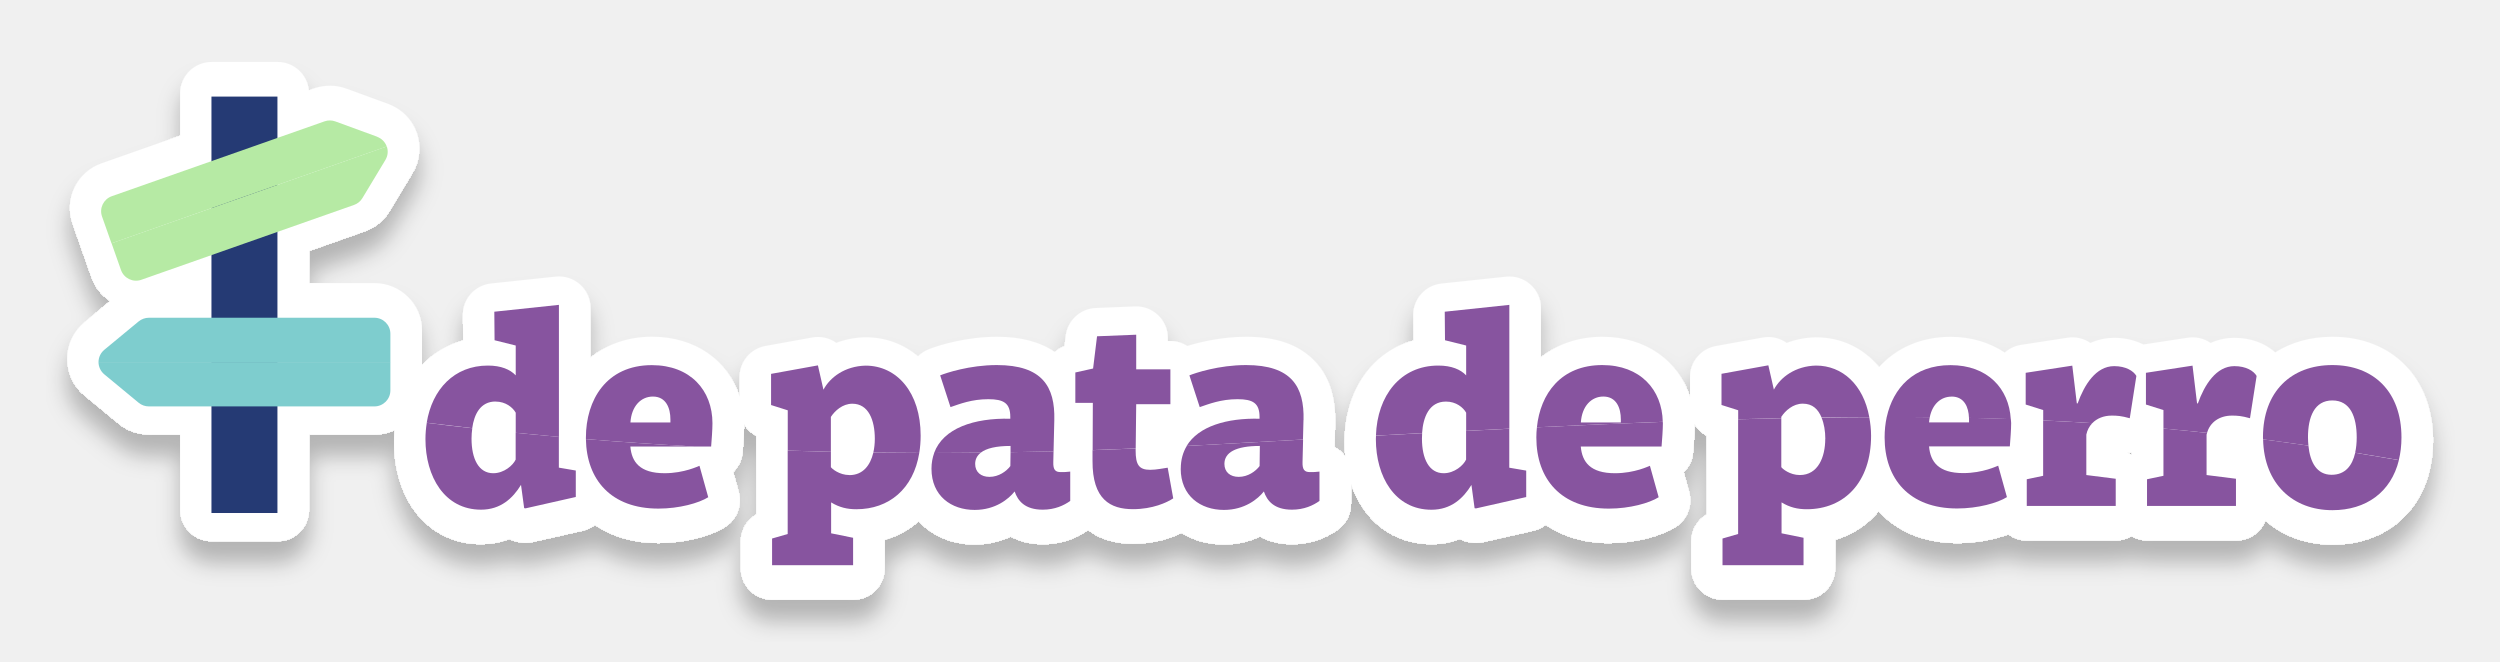
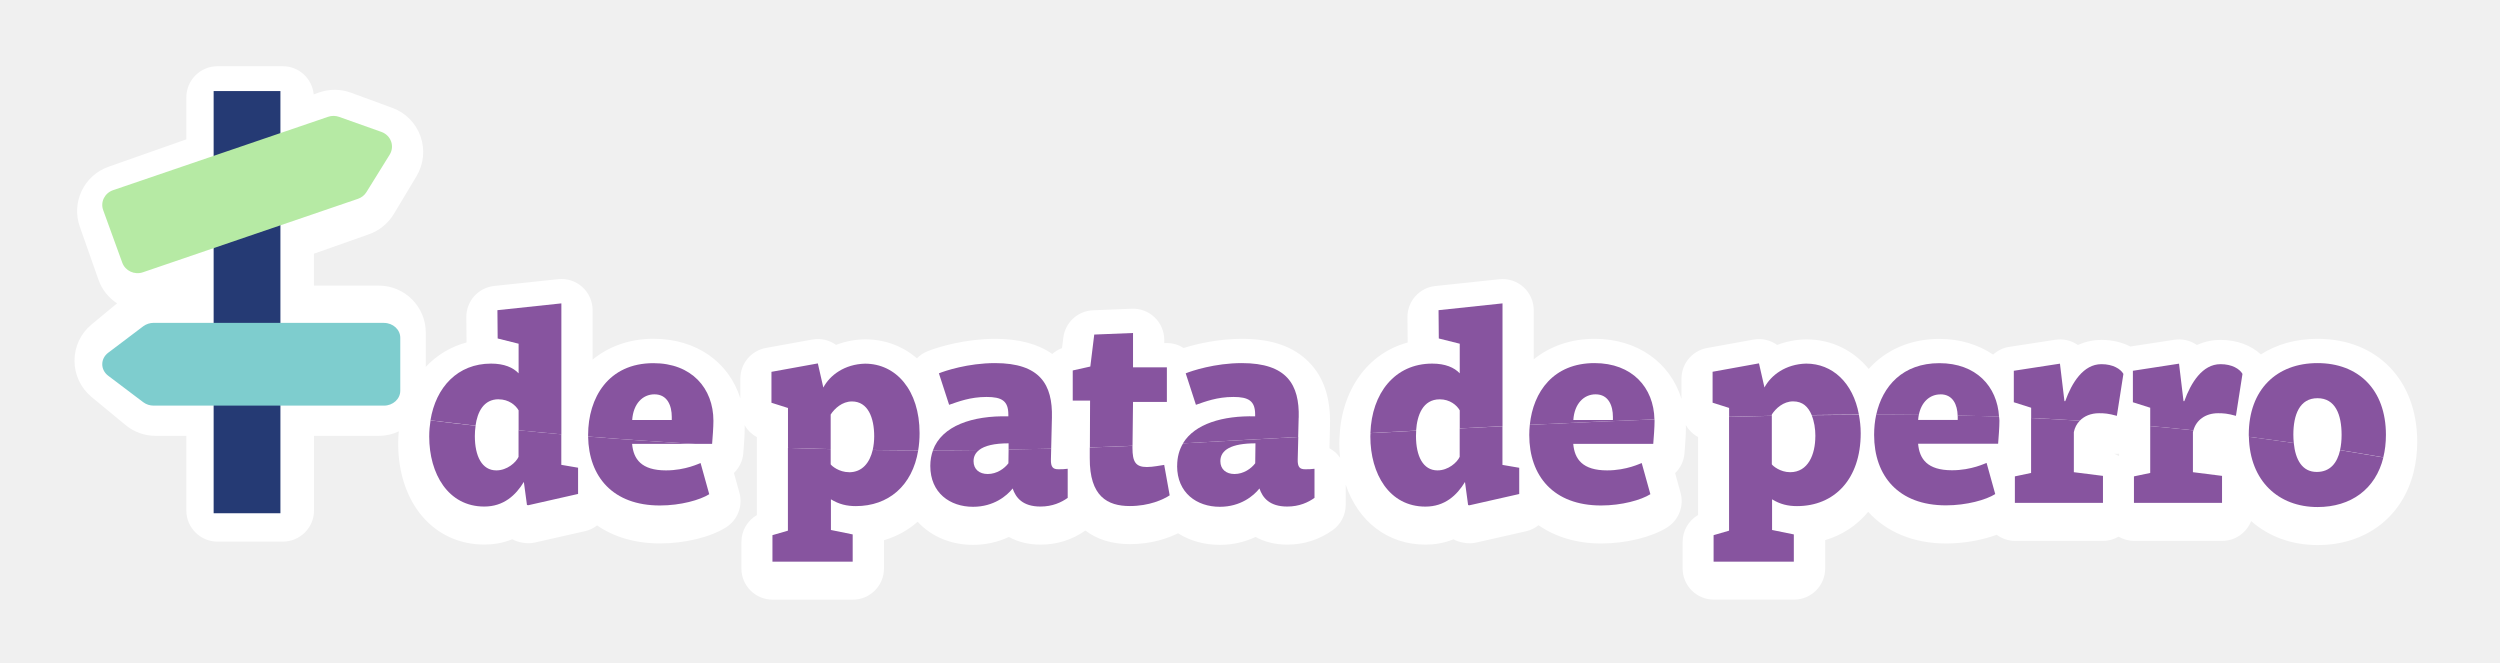
- <svg xmlns="http://www.w3.org/2000/svg" width="238" height="63" viewBox="0 0 238 63" fill="none">
-   <g filter="url(#filter0_d_313_6137)">
-     <path d="M222.046 32.063C219.942 32.063 218.102 32.595 216.598 33.558C215.633 32.667 214.261 32.164 212.714 32.164C212.103 32.164 211.306 32.266 210.449 32.655C209.82 32.218 209.04 32.033 208.279 32.152L204.048 32.799C203.245 32.392 202.298 32.164 201.273 32.164C200.662 32.164 199.865 32.266 199.008 32.655C198.378 32.218 197.599 32.033 196.838 32.152L192.403 32.834C191.804 32.924 191.276 33.193 190.857 33.576C189.436 32.619 187.674 32.069 185.696 32.069C182.91 32.069 180.542 33.116 178.894 34.952C177.42 33.157 175.322 32.117 172.889 32.117C172.865 32.117 172.841 32.117 172.811 32.117C171.858 32.14 170.941 32.326 170.096 32.649C169.461 32.194 168.646 31.985 167.818 32.135L163.359 32.942C161.933 33.199 160.896 34.438 160.896 35.886V37.824C159.811 34.336 156.665 32.063 152.548 32.063C150.246 32.063 148.244 32.775 146.692 34.031V29.317C146.692 28.467 146.332 27.659 145.697 27.091C145.068 26.523 144.229 26.253 143.378 26.343L137.229 26.995C135.694 27.157 134.538 28.455 134.55 29.999L134.574 32.416C130.756 33.439 128.161 36.963 128.011 41.665V41.737C127.999 41.857 127.999 41.976 127.999 42.096C127.999 42.569 128.029 43.029 128.077 43.478C127.933 43.275 127.771 43.083 127.573 42.922C127.412 42.784 127.232 42.664 127.052 42.563V42.222H127.058L127.106 40.361C127.166 37.734 126.513 35.76 125.092 34.312C123.612 32.799 121.502 32.063 118.637 32.063C116.432 32.063 114.358 32.523 113.034 32.942C112.566 32.643 112.021 32.469 111.427 32.469H111.17V32.164C111.17 31.351 110.84 30.573 110.247 30.005C109.659 29.442 108.874 29.137 108.047 29.173L104.319 29.323C102.851 29.382 101.646 30.495 101.467 31.949L101.341 32.954C100.987 33.08 100.676 33.277 100.406 33.517C99.015 32.547 97.205 32.063 94.91 32.063C92.081 32.063 89.474 32.822 88.383 33.265C88 33.421 87.67 33.654 87.394 33.929C86.04 32.775 84.332 32.111 82.408 32.111C82.384 32.111 82.36 32.111 82.33 32.111C81.377 32.135 80.46 32.32 79.615 32.643C78.98 32.188 78.165 31.979 77.338 32.129L72.879 32.936C71.452 33.193 70.415 34.432 70.415 35.88V37.782C69.331 34.312 66.202 32.057 62.067 32.057C59.765 32.057 57.77 32.787 56.211 34.055V29.311C56.211 28.461 55.852 27.653 55.216 27.085C54.587 26.517 53.748 26.247 52.897 26.337L46.748 26.989C45.214 27.151 44.057 28.449 44.069 29.993L44.093 32.41C42.565 32.816 41.234 33.624 40.173 34.755V31.464C40.173 28.976 38.147 26.953 35.654 26.953H29.421V23.89L34.719 22.023C35.708 21.676 36.547 20.988 37.093 20.091L39.28 16.453C39.975 15.299 40.113 13.905 39.67 12.636C39.22 11.368 38.237 10.369 36.967 9.902L32.981 8.442C31.998 8.077 30.907 8.071 29.919 8.418L29.397 8.604C29.253 7.09 27.989 5.899 26.43 5.899H20.149C18.495 5.899 17.153 7.24 17.153 8.891V12.917L9.667 15.55C8.528 15.951 7.618 16.77 7.096 17.853C6.575 18.942 6.509 20.163 6.91 21.299L7.809 23.848L8.708 26.397C9.05 27.366 9.691 28.132 10.494 28.658L8.037 30.687C6.994 31.548 6.401 32.81 6.401 34.163C6.401 35.515 7 36.777 8.037 37.639L11.309 40.337C12.118 41.007 13.143 41.372 14.192 41.372H17.153V48.534C17.153 50.185 18.495 51.525 20.149 51.525H26.43C28.085 51.525 29.427 50.185 29.427 48.534V41.372H35.66C36.349 41.372 36.997 41.217 37.578 40.941C37.542 41.324 37.518 41.707 37.518 42.096C37.518 47.81 40.928 51.806 45.807 51.806C46.598 51.806 47.533 51.687 48.492 51.298C48.75 51.435 49.031 51.537 49.325 51.597L49.451 51.621C49.864 51.705 50.29 51.699 50.697 51.603L55.486 50.52C55.917 50.424 56.307 50.227 56.643 49.969C58.255 51.082 60.305 51.699 62.696 51.699C65.087 51.699 67.539 51.094 69.031 50.161C70.152 49.455 70.679 48.103 70.325 46.828L69.798 44.938C70.296 44.453 70.637 43.801 70.697 43.059C70.727 42.688 70.835 41.42 70.835 40.588C70.835 40.511 70.829 40.433 70.823 40.355C71.099 40.828 71.506 41.228 72.004 41.492V48.976C71.099 49.503 70.517 50.478 70.517 51.561V54.104C70.517 55.755 71.86 57.095 73.514 57.095H81.227C82.881 57.095 84.224 55.755 84.224 54.104V51.489C84.224 51.453 84.224 51.423 84.224 51.387C85.447 51.035 86.537 50.43 87.46 49.617C88.731 50.999 90.601 51.836 92.8 51.836C94.005 51.836 95.18 51.567 96.234 51.076C97.097 51.555 98.128 51.812 99.279 51.812C100.855 51.812 102.306 51.358 103.588 50.46C104.715 51.322 106.153 51.764 107.873 51.764C109.947 51.764 111.511 51.208 112.494 50.723C113.615 51.435 114.994 51.836 116.522 51.836C117.726 51.836 118.901 51.567 119.95 51.076C120.813 51.555 121.844 51.812 122.995 51.812C124.589 51.812 126.051 51.346 127.352 50.43C128.143 49.868 128.616 48.958 128.616 47.989V46.063C129.809 49.581 132.638 51.812 136.288 51.812C137.079 51.812 138.014 51.693 138.973 51.304C139.23 51.441 139.512 51.543 139.812 51.603L139.938 51.627C140.351 51.711 140.777 51.705 141.184 51.609L145.973 50.526C146.416 50.424 146.812 50.221 147.154 49.952C148.766 51.07 150.815 51.705 153.177 51.705C155.538 51.705 158.019 51.1 159.512 50.167C160.633 49.461 161.16 48.109 160.806 46.834L160.285 44.95C160.788 44.465 161.118 43.807 161.184 43.059C161.214 42.688 161.322 41.42 161.322 40.588C161.322 40.505 161.316 40.421 161.31 40.337C161.585 40.816 161.993 41.222 162.49 41.486V48.97C161.585 49.497 161.004 50.472 161.004 51.555V54.098C161.004 55.749 162.347 57.089 164.001 57.089H171.714C173.368 57.089 174.711 55.749 174.711 54.098V51.483C174.711 51.447 174.711 51.417 174.711 51.382C176.365 50.897 177.773 49.958 178.846 48.665C180.59 50.586 183.185 51.705 186.338 51.705C188.034 51.705 189.79 51.387 191.198 50.867C191.696 51.232 192.301 51.453 192.966 51.453H201.435C201.98 51.453 202.484 51.298 202.921 51.046C203.359 51.298 203.862 51.453 204.408 51.453H212.876C214.147 51.453 215.225 50.663 215.663 49.551C217.317 51.011 219.517 51.854 222.058 51.854C226.691 51.854 230.233 49.156 231.294 44.812C231.515 43.909 231.629 42.946 231.629 41.946C231.629 36.035 227.781 32.063 222.058 32.063H222.046ZM202.963 43.299C202.963 43.299 202.951 43.304 202.945 43.31C202.801 43.227 202.646 43.155 202.49 43.089C202.646 43.101 202.807 43.107 202.963 43.089V43.293V43.299Z" fill="white" />
-   </g>
-   <path d="M49.097 43.741C48.845 44.297 47.988 45.051 46.958 45.051C45.573 45.051 44.89 43.693 44.89 41.755C44.89 41.432 44.914 41.096 44.962 40.767C43.481 40.6 42.037 40.432 40.629 40.253C40.551 40.749 40.503 41.264 40.503 41.803C40.503 45.374 42.319 48.521 45.795 48.521C47.659 48.521 48.821 47.438 49.6 46.158L49.9 48.372L50.026 48.396L54.815 47.313V44.794L53.203 44.519V41.587C51.806 41.462 50.434 41.336 49.091 41.198V43.735L49.097 43.741Z" fill="#87549F" />
-   <path d="M62.684 48.419C64.674 48.419 66.537 47.892 67.424 47.336L66.591 44.344C66.49 44.368 65.153 45.05 63.265 45.05C60.898 45.05 60.143 43.968 60.011 42.532V42.508H66.112C62.528 42.31 59.082 42.071 55.779 41.802C55.84 45.673 58.177 48.419 62.678 48.419H62.684Z" fill="#87549F" />
-   <path d="M80.862 45.225C79.903 45.225 79.195 44.62 79.1 44.471V43.011C77.709 42.981 76.343 42.939 74.988 42.898V50.837L73.502 51.267V53.81H81.215V51.196L79.123 50.771V47.827C79.903 48.306 80.658 48.48 81.521 48.48C84.631 48.48 86.957 46.541 87.514 43.125C86.046 43.125 84.577 43.113 83.139 43.095C82.857 44.291 82.156 45.231 80.862 45.231V45.225Z" fill="#87549F" />
-   <path d="M96.186 44.369C95.809 44.871 95.078 45.398 94.197 45.398C93.388 45.398 92.836 44.943 92.836 44.166C92.836 43.729 93.016 43.37 93.376 43.094C91.883 43.112 90.397 43.124 88.934 43.124C88.773 43.573 88.677 44.07 88.677 44.62C88.677 47.211 90.565 48.545 92.788 48.545C94.778 48.545 96.043 47.486 96.594 46.786C96.894 47.666 97.553 48.521 99.267 48.521C100.424 48.521 101.281 48.12 101.886 47.689V44.895C101.556 44.943 101.305 44.943 100.981 44.943C100.478 44.943 100.25 44.74 100.274 43.986L100.298 42.963C98.919 42.999 97.559 43.023 96.204 43.047L96.186 44.363V44.369Z" fill="#87549F" />
-   <path d="M104.008 43.866C103.984 47.563 105.722 48.473 107.861 48.473C109.725 48.473 111.086 47.845 111.691 47.444L111.164 44.524C110.786 44.572 110.103 44.727 109.497 44.727C108.413 44.727 108.113 44.225 108.113 42.891V42.693C106.735 42.753 105.368 42.807 104.008 42.855V43.872V43.866Z" fill="#87549F" />
-   <path d="M112.404 44.62C112.404 47.21 114.292 48.545 116.516 48.545C118.505 48.545 119.77 47.486 120.321 46.786C120.621 47.665 121.28 48.521 122.994 48.521C124.151 48.521 125.008 48.12 125.614 47.689V44.895C125.284 44.943 125.032 44.943 124.709 44.943C124.205 44.943 123.977 44.739 124.001 43.986L124.055 41.844C120.495 42.041 116.815 42.245 112.98 42.454C112.614 43.058 112.41 43.776 112.41 44.62H112.404ZM119.938 42.454L119.914 44.368C119.536 44.871 118.805 45.398 117.924 45.398C117.115 45.398 116.564 44.943 116.564 44.165C116.564 43.082 117.624 42.454 119.944 42.454H119.938Z" fill="#87549F" />
-   <path d="M139.578 43.741C139.326 44.297 138.469 45.051 137.438 45.051C136.054 45.051 135.37 43.693 135.37 41.755C135.37 41.587 135.376 41.414 135.388 41.24C133.944 41.318 132.482 41.396 130.995 41.474C130.995 41.587 130.983 41.695 130.983 41.809C130.983 45.38 132.799 48.527 136.275 48.527C138.139 48.527 139.302 47.444 140.081 46.164L140.381 48.378L140.507 48.402L145.295 47.319V44.8L143.683 44.525V40.815C142.335 40.881 140.962 40.953 139.572 41.025V43.747L139.578 43.741Z" fill="#87549F" />
-   <path d="M146.26 41.653C146.26 45.602 148.604 48.42 153.165 48.42C155.155 48.42 157.018 47.893 157.905 47.337L157.072 44.345C156.971 44.369 155.634 45.051 153.746 45.051C151.379 45.051 150.624 43.968 150.492 42.532V42.508H158.181C158.229 41.928 158.307 40.899 158.307 40.295C158.307 40.247 158.295 40.205 158.295 40.157C154.477 40.301 150.492 40.48 146.314 40.678C146.278 41.001 146.26 41.324 146.26 41.653Z" fill="#87549F" />
-   <path d="M173.764 41.778C173.764 43.513 173.081 45.224 171.342 45.224C170.384 45.224 169.676 44.62 169.58 44.47V39.816C168.232 39.846 166.859 39.881 165.469 39.917V50.836L163.983 51.267V53.81H171.696V51.195L169.604 50.77V47.827C170.384 48.305 171.139 48.479 172.002 48.479C175.58 48.479 178.127 45.912 178.127 41.485C178.127 40.851 178.055 40.27 177.953 39.714C176.461 39.72 174.944 39.732 173.41 39.756C173.65 40.33 173.77 41.036 173.77 41.79L173.764 41.778Z" fill="#87549F" />
-   <path d="M187.452 39.912V40.211H183.647C183.659 40.037 183.683 39.876 183.712 39.714C182.364 39.696 180.998 39.69 179.619 39.69C179.481 40.319 179.415 40.977 179.415 41.641C179.415 45.59 181.759 48.407 186.32 48.407C188.309 48.407 190.173 47.881 191.06 47.325L190.227 44.333C190.125 44.357 188.789 45.039 186.901 45.039C184.534 45.039 183.778 43.956 183.647 42.52V42.496H191.336C191.384 41.916 191.462 40.887 191.462 40.283C191.462 40.145 191.438 40.02 191.426 39.888C190.107 39.84 188.783 39.804 187.446 39.774C187.446 39.816 187.452 39.864 187.452 39.906V39.912Z" fill="#87549F" />
-   <path d="M194.512 45.296L192.948 45.625V48.168H201.417V45.578L198.618 45.224V41.377C198.702 40.953 198.9 40.582 199.187 40.283C197.635 40.187 196.077 40.097 194.507 40.025V45.302L194.512 45.296Z" fill="#87549F" />
-   <path d="M205.96 45.296L204.396 45.625V48.168H212.864V45.577L210.065 45.224V41.377C210.077 41.317 210.095 41.27 210.113 41.21C208.723 41.06 207.338 40.922 205.96 40.797V45.296Z" fill="#87549F" />
-   <path d="M221.968 45.2C220.559 45.2 219.918 44.01 219.762 42.424C218.312 42.215 216.873 42.017 215.447 41.832C215.537 46.08 218.3 48.569 222.046 48.569C225.258 48.569 227.631 46.846 228.375 43.806C226.972 43.561 225.588 43.328 224.215 43.106C223.94 44.333 223.262 45.2 221.968 45.2Z" fill="#87549F" />
-   <path d="M26.412 9.195H20.131V48.838H26.412V9.195Z" fill="#253A74" />
-   <path d="M35.912 13.018L31.926 11.559C31.596 11.439 31.231 11.433 30.895 11.553L10.644 18.678C9.853 18.959 9.433 19.827 9.715 20.617L10.614 23.166L36.817 13.946C36.673 13.539 36.355 13.192 35.906 13.024L35.912 13.018Z" fill="#B6EAA4" />
-   <path d="M13.455 26.635L33.706 19.509C34.042 19.39 34.324 19.163 34.503 18.857L36.691 15.226C36.937 14.819 36.967 14.346 36.823 13.94L10.62 23.159L11.519 25.708C11.801 26.498 12.67 26.916 13.461 26.635H13.455Z" fill="#B6EAA4" />
-   <path d="M9.931 35.639L13.203 38.344C13.479 38.571 13.82 38.691 14.174 38.691H35.642C36.481 38.691 37.164 38.009 37.164 37.171V34.467H9.379C9.379 34.898 9.565 35.334 9.931 35.639Z" fill="#7ECDCE" />
-   <path d="M35.642 30.249H14.174C13.82 30.249 13.479 30.375 13.203 30.596L9.931 33.3C9.565 33.605 9.379 34.036 9.379 34.473H37.164V31.769C37.164 30.931 36.481 30.249 35.642 30.249Z" fill="#7ECDCE" />
-   <path d="M47.179 38.23C48.138 38.23 48.815 38.787 49.097 39.289V41.204C50.44 41.335 51.812 41.467 53.209 41.593V29.023L47.059 29.675L47.083 32.391L49.097 32.893V35.735C48.57 35.179 47.713 34.802 46.448 34.802C43.242 34.802 41.138 37.063 40.623 40.246C42.031 40.42 43.475 40.593 44.956 40.761C45.136 39.451 45.729 38.224 47.179 38.224V38.23Z" fill="#87549F" />
-   <path d="M66.112 42.509H67.7C67.748 41.928 67.826 40.899 67.826 40.295C67.826 37.172 65.734 34.761 62.054 34.761C57.721 34.761 55.779 38.081 55.779 41.653C55.779 41.707 55.779 41.755 55.779 41.803C59.082 42.072 62.522 42.311 66.112 42.509ZM62.156 37.752C63.415 37.752 63.823 38.859 63.823 39.918V40.217H60.017C60.119 38.656 61.024 37.752 62.156 37.752Z" fill="#87549F" />
-   <path d="M79.099 43.011V39.69C79.477 39.11 80.208 38.434 81.143 38.434C82.683 38.434 83.283 39.995 83.283 41.778C83.283 42.227 83.235 42.67 83.139 43.089C84.577 43.106 86.04 43.112 87.514 43.118C87.598 42.604 87.646 42.059 87.646 41.479C87.646 37.351 85.38 34.808 82.402 34.808C80.436 34.856 79.022 35.915 78.392 37.1L77.865 34.784L73.406 35.592V38.559L74.994 39.062V42.897C76.349 42.939 77.715 42.981 79.105 43.011H79.099Z" fill="#87549F" />
-   <path d="M96.204 43.052C97.559 43.028 98.913 43.004 100.298 42.968L100.37 39.989C100.448 36.818 99.237 34.754 94.898 34.754C92.303 34.754 90.061 35.508 89.504 35.735L90.487 38.757C91.368 38.457 92.501 38.003 94.089 38.003C95.551 38.003 96.18 38.38 96.18 39.69V39.863C92.728 39.779 89.785 40.767 88.928 43.124C90.385 43.124 91.877 43.106 93.37 43.094C93.897 42.681 94.826 42.454 96.204 42.454V43.052Z" fill="#87549F" />
-   <path d="M104.014 42.849C105.374 42.801 106.735 42.753 108.119 42.687L108.167 38.481H111.421V35.161H108.167V31.864L104.439 32.014L104.062 35.083L102.372 35.46V38.356H104.038L104.02 42.849H104.014Z" fill="#87549F" />
-   <path d="M124.097 39.989C124.175 36.818 122.964 34.754 118.625 34.754C116.03 34.754 113.789 35.508 113.231 35.735L114.214 38.757C115.095 38.457 116.228 38.003 117.816 38.003C119.278 38.003 119.908 38.38 119.908 39.69V39.863C116.803 39.785 114.1 40.575 112.968 42.454C116.803 42.245 120.489 42.041 124.043 41.844L124.091 39.989H124.097Z" fill="#87549F" />
-   <path d="M137.66 38.23C138.619 38.23 139.296 38.787 139.578 39.289V41.018C140.968 40.946 142.341 40.875 143.689 40.809V29.023L137.54 29.675L137.564 32.391L139.578 32.893V35.735C139.05 35.179 138.193 34.802 136.929 34.802C133.327 34.802 131.115 37.656 130.99 41.467C132.482 41.389 133.938 41.311 135.383 41.234C135.478 39.756 136.03 38.23 137.654 38.23H137.66Z" fill="#87549F" />
-   <path d="M152.535 34.754C148.598 34.754 146.638 37.494 146.314 40.677C150.492 40.474 154.477 40.3 158.295 40.157C158.235 37.105 156.161 34.754 152.535 34.754ZM154.304 40.216H150.498C150.6 38.655 151.505 37.751 152.637 37.751C153.896 37.751 154.304 38.858 154.304 39.917V40.216Z" fill="#87549F" />
-   <path d="M169.58 39.81V39.684C169.958 39.104 170.689 38.428 171.624 38.428C172.559 38.428 173.08 38.954 173.41 39.738C174.95 39.714 176.461 39.702 177.953 39.696C177.396 36.633 175.4 34.802 172.883 34.802C170.917 34.85 169.502 35.909 168.873 37.094L168.346 34.778L163.887 35.586V38.553L165.475 39.056V39.912C166.865 39.87 168.232 39.84 169.586 39.81H169.58Z" fill="#87549F" />
-   <path d="M185.792 37.752C187.003 37.752 187.416 38.769 187.446 39.786C188.783 39.816 190.107 39.852 191.426 39.9C191.252 36.974 189.208 34.761 185.69 34.761C182.172 34.761 180.224 36.956 179.619 39.703C180.998 39.703 182.364 39.709 183.713 39.727C183.958 38.476 184.779 37.758 185.786 37.758L185.792 37.752Z" fill="#87549F" />
-   <path d="M194.513 40.026C196.083 40.097 197.635 40.181 199.187 40.283C199.619 39.84 200.254 39.565 201.039 39.565C201.543 39.565 201.944 39.589 202.753 39.816L203.383 35.79C203.107 35.311 202.376 34.856 201.267 34.856C199.529 34.856 198.42 36.645 197.791 38.404H197.713L197.281 34.809L192.846 35.491V38.512L194.513 39.038V40.026Z" fill="#87549F" />
-   <path d="M205.96 40.797C207.344 40.923 208.728 41.061 210.113 41.21C210.377 40.241 211.246 39.565 212.486 39.565C212.99 39.565 213.391 39.589 214.2 39.816L214.83 35.79C214.554 35.311 213.823 34.856 212.714 34.856C210.976 34.856 209.867 36.645 209.238 38.404H209.16L208.728 34.809L204.293 35.491V38.512L205.96 39.038V40.803V40.797Z" fill="#87549F" />
-   <path d="M219.762 42.424C219.738 42.167 219.72 41.898 219.72 41.622C219.72 39.708 220.326 38.122 222.04 38.122C223.754 38.122 224.359 39.684 224.359 41.646C224.359 42.167 224.311 42.651 224.209 43.1C225.582 43.321 226.966 43.555 228.369 43.8C228.53 43.142 228.62 42.424 228.62 41.646C228.62 37.267 225.947 34.754 222.04 34.754C218.132 34.754 215.435 37.273 215.435 41.622C215.435 41.694 215.441 41.76 215.441 41.832C216.867 42.017 218.306 42.209 219.756 42.424H219.762Z" fill="#87549F" />
-   <defs>
-     <filter id="filter0_d_313_6137" x="4.401" y="5.899" width="229.228" height="55.195" filterUnits="userSpaceOnUse" color-interpolation-filters="sRGB">
-       <feFlood flood-opacity="0" result="BackgroundImageFix" />
-       <feColorMatrix in="SourceAlpha" type="matrix" values="0 0 0 0 0 0 0 0 0 0 0 0 0 0 0 0 0 0 127 0" result="hardAlpha" />
-       <feOffset dy="2" />
-       <feGaussianBlur stdDeviation="1" />
-       <feComposite in2="hardAlpha" operator="out" />
-       <feColorMatrix type="matrix" values="0 0 0 0 0 0 0 0 0 0 0 0 0 0 0 0 0 0 0.25 0" />
-       <feBlend mode="normal" in2="BackgroundImageFix" result="effect1_dropShadow_313_6137" />
-       <feBlend mode="normal" in="SourceGraphic" in2="effect1_dropShadow_313_6137" result="shape" />
-     </filter>
-   </defs>
+ <svg xmlns="http://www.w3.org/2000/svg" width="302" height="80" viewBox="0 0 302 80" fill="none">
+   <path d="M279.959 40.931C277.315 40.931 275.003 41.602 273.113 42.814C271.901 41.692 270.176 41.059 268.233 41.059C267.465 41.059 266.464 41.187 265.387 41.677C264.596 41.127 263.617 40.894 262.661 41.044L257.344 41.858C256.335 41.346 255.145 41.059 253.857 41.059C253.089 41.059 252.088 41.187 251.011 41.677C250.22 41.127 249.241 40.894 248.285 41.044L242.712 41.903C241.959 42.016 241.296 42.355 240.769 42.837C238.985 41.632 236.771 40.939 234.285 40.939C230.784 40.939 227.809 42.257 225.738 44.569C223.886 42.309 221.25 40.999 218.193 40.999C218.162 40.999 218.132 40.999 218.095 40.999C216.897 41.029 215.745 41.263 214.683 41.669C213.885 41.097 212.861 40.833 211.822 41.022L206.219 42.038C204.427 42.362 203.124 43.921 203.124 45.743V48.183C201.761 43.793 197.807 40.931 192.634 40.931C189.742 40.931 187.227 41.828 185.276 43.409V37.475C185.276 36.405 184.824 35.389 184.026 34.673C183.236 33.958 182.181 33.619 181.112 33.732L173.385 34.553C171.458 34.756 170.004 36.39 170.019 38.333L170.049 41.376C165.252 42.663 161.992 47.099 161.803 53.018V53.108C161.788 53.259 161.788 53.41 161.788 53.56C161.788 54.155 161.826 54.735 161.886 55.3C161.706 55.044 161.502 54.803 161.254 54.599C161.05 54.426 160.824 54.276 160.599 54.148V53.718H160.606L160.666 51.376C160.742 48.07 159.921 45.585 158.136 43.763C156.276 41.858 153.625 40.931 150.026 40.931C147.254 40.931 144.649 41.511 142.984 42.038C142.397 41.662 141.712 41.443 140.966 41.443H140.642V41.059C140.642 40.035 140.228 39.056 139.483 38.341C138.745 37.633 137.758 37.249 136.719 37.294L132.035 37.482C130.19 37.558 128.676 38.958 128.45 40.788L128.292 42.053C127.848 42.212 127.456 42.46 127.117 42.761C125.37 41.541 123.096 40.931 120.212 40.931C116.657 40.931 113.382 41.888 112.011 42.445C111.529 42.641 111.115 42.934 110.769 43.281C109.067 41.828 106.92 40.992 104.503 40.992C104.473 40.992 104.443 40.992 104.405 40.992C103.208 41.022 102.056 41.255 100.994 41.662C100.196 41.09 99.171 40.826 98.132 41.014L92.529 42.031C90.737 42.355 89.434 43.913 89.434 45.736V48.131C88.071 43.763 84.14 40.924 78.944 40.924C76.052 40.924 73.545 41.843 71.587 43.439V37.467C71.587 36.398 71.135 35.381 70.337 34.666C69.546 33.95 68.492 33.612 67.422 33.724L59.696 34.545C57.768 34.749 56.315 36.383 56.33 38.326L56.36 41.368C54.44 41.88 52.768 42.897 51.435 44.32V40.178C51.435 37.045 48.89 34.5 45.757 34.5H37.925V30.645L44.582 28.295C45.825 27.858 46.879 26.992 47.564 25.863L50.313 21.284C51.186 19.831 51.36 18.076 50.802 16.48C50.238 14.883 49.003 13.625 47.406 13.038L42.398 11.2C41.163 10.741 39.793 10.734 38.55 11.17L37.895 11.404C37.714 9.499 36.125 8 34.167 8H26.275C24.197 8 22.51 9.687 22.51 11.765V16.833L13.104 20.147C11.673 20.651 10.529 21.683 9.874 23.046C9.218 24.417 9.136 25.953 9.64 27.384L10.77 30.592L11.899 33.8C12.329 35.02 13.134 35.984 14.143 36.646L11.056 39.199C9.746 40.284 9 41.873 9 43.575C9 45.276 9.753 46.865 11.056 47.95L15.168 51.346C16.184 52.19 17.472 52.649 18.79 52.649H22.51V61.663C22.51 63.742 24.197 65.428 26.275 65.428H34.167C36.246 65.428 37.933 63.742 37.933 61.663V52.649H45.764C46.63 52.649 47.444 52.453 48.174 52.107C48.129 52.589 48.099 53.071 48.099 53.56C48.099 60.752 52.384 65.782 58.514 65.782C59.508 65.782 60.682 65.632 61.887 65.142C62.211 65.315 62.565 65.443 62.934 65.519L63.092 65.549C63.612 65.654 64.147 65.647 64.659 65.526L70.676 64.163C71.218 64.043 71.707 63.794 72.129 63.47C74.155 64.871 76.73 65.647 79.735 65.647C82.74 65.647 85.82 64.886 87.695 63.711C89.103 62.823 89.766 61.121 89.321 59.517L88.659 57.137C89.284 56.527 89.713 55.706 89.788 54.773C89.826 54.306 89.962 52.709 89.962 51.662C89.962 51.565 89.954 51.467 89.946 51.369C90.293 51.964 90.805 52.468 91.43 52.8V62.22C90.293 62.883 89.562 64.111 89.562 65.474V68.674C89.562 70.752 91.249 72.439 93.328 72.439H103.02C105.098 72.439 106.785 70.752 106.785 68.674V65.383C106.785 65.338 106.785 65.3 106.785 65.255C108.321 64.811 109.692 64.05 110.851 63.026C112.448 64.766 114.797 65.82 117.561 65.82C119.075 65.82 120.551 65.481 121.876 64.864C122.961 65.466 124.256 65.79 125.702 65.79C127.682 65.79 129.505 65.218 131.116 64.088C132.532 65.172 134.339 65.73 136.501 65.73C139.106 65.73 141.072 65.029 142.307 64.419C143.715 65.315 145.447 65.82 147.367 65.82C148.881 65.82 150.357 65.481 151.675 64.864C152.759 65.466 154.054 65.79 155.5 65.79C157.503 65.79 159.341 65.202 160.975 64.05C161.969 63.342 162.564 62.198 162.564 60.978V58.553C164.063 62.981 167.617 65.79 172.203 65.79C173.197 65.79 174.372 65.639 175.577 65.15C175.901 65.323 176.255 65.451 176.631 65.526L176.789 65.556C177.309 65.662 177.844 65.654 178.356 65.534L184.373 64.171C184.93 64.043 185.427 63.787 185.856 63.448C187.882 64.856 190.457 65.654 193.424 65.654C196.391 65.654 199.509 64.894 201.384 63.719C202.792 62.83 203.455 61.128 203.011 59.524L202.356 57.152C202.988 56.542 203.402 55.714 203.485 54.773C203.523 54.306 203.659 52.709 203.659 51.662C203.659 51.557 203.651 51.452 203.643 51.346C203.99 51.949 204.502 52.461 205.127 52.792V62.213C203.99 62.876 203.259 64.103 203.259 65.466V68.666C203.259 70.745 204.946 72.432 207.025 72.432H216.717C218.795 72.432 220.482 70.745 220.482 68.666V65.376C220.482 65.331 220.482 65.293 220.482 65.248C222.56 64.638 224.33 63.455 225.678 61.829C227.869 64.246 231.13 65.654 235.091 65.654C237.222 65.654 239.429 65.255 241.199 64.6C241.824 65.059 242.584 65.338 243.42 65.338H254.061C254.746 65.338 255.379 65.142 255.928 64.826C256.478 65.142 257.111 65.338 257.796 65.338H268.437C270.033 65.338 271.389 64.344 271.938 62.943C274.017 64.781 276.781 65.843 279.974 65.843C285.795 65.843 290.245 62.446 291.578 56.979C291.857 55.842 292 54.63 292 53.372C292 45.932 287.165 40.931 279.974 40.931H279.959ZM255.981 55.074C255.981 55.074 255.966 55.081 255.959 55.089C255.778 54.983 255.582 54.893 255.386 54.81C255.582 54.825 255.785 54.833 255.981 54.81V55.066V55.074Z" fill="white" />
+   <path d="M62.648 55.174C62.332 55.874 61.255 56.823 59.959 56.823C58.22 56.823 57.361 55.113 57.361 52.673C57.361 52.267 57.392 51.845 57.452 51.431C55.592 51.22 53.777 51.009 52.007 50.783C51.909 51.408 51.849 52.056 51.849 52.734C51.849 57.23 54.131 61.191 58.498 61.191C60.84 61.191 62.301 59.828 63.281 58.216L63.657 61.002L63.815 61.032L69.832 59.669V56.499L67.806 56.153V52.463C66.052 52.304 64.327 52.146 62.64 51.973V55.166L62.648 55.174Z" fill="#87549F" />
+   <path d="M79.72 61.062C82.22 61.062 84.562 60.4 85.676 59.7L84.63 55.934C84.502 55.964 82.822 56.823 80.45 56.823C77.476 56.823 76.527 55.46 76.361 53.652V53.622H84.027C79.524 53.374 75.194 53.073 71.044 52.734C71.12 57.606 74.057 61.062 79.712 61.062H79.72Z" fill="#87549F" />
+   <path d="M102.56 57.041C101.355 57.041 100.466 56.281 100.346 56.092V54.255C98.599 54.217 96.882 54.164 95.18 54.112V64.105L93.312 64.647V67.848H103.004V64.557L100.376 64.022V60.317C101.355 60.919 102.304 61.138 103.388 61.138C107.297 61.138 110.219 58.698 110.919 54.398C109.074 54.398 107.229 54.383 105.422 54.36C105.068 55.866 104.187 57.049 102.56 57.049V57.041Z" fill="#87549F" />
+   <path d="M121.816 55.964C121.342 56.597 120.423 57.26 119.316 57.26C118.299 57.26 117.606 56.687 117.606 55.708C117.606 55.158 117.832 54.707 118.284 54.36C116.409 54.383 114.541 54.398 112.704 54.398C112.501 54.963 112.38 55.588 112.38 56.281C112.38 59.541 114.752 61.221 117.546 61.221C120.046 61.221 121.635 59.888 122.328 59.007C122.705 60.114 123.533 61.191 125.687 61.191C127.14 61.191 128.217 60.686 128.978 60.144V56.627C128.563 56.687 128.247 56.687 127.84 56.687C127.208 56.687 126.922 56.431 126.952 55.482L126.982 54.195C125.25 54.24 123.54 54.27 121.839 54.3L121.816 55.957V55.964Z" fill="#87549F" />
+   <path d="M131.643 55.332C131.613 59.986 133.797 61.13 136.485 61.13C138.827 61.13 140.537 60.34 141.297 59.835L140.635 56.16C140.16 56.22 139.302 56.416 138.541 56.416C137.178 56.416 136.802 55.784 136.802 54.104V53.856C135.07 53.931 133.353 53.999 131.643 54.059V55.339V55.332Z" fill="#87549F" />
+   <path d="M142.194 56.281C142.194 59.541 144.566 61.221 147.36 61.221C149.86 61.221 151.449 59.888 152.142 59.007C152.518 60.114 153.347 61.191 155.5 61.191C156.954 61.191 158.031 60.686 158.791 60.144V56.627C158.377 56.687 158.061 56.687 157.654 56.687C157.021 56.687 156.735 56.431 156.765 55.482L156.833 52.786C152.36 53.035 147.736 53.291 142.917 53.555C142.457 54.315 142.201 55.219 142.201 56.281H142.194ZM151.66 53.555L151.63 55.964C151.155 56.597 150.236 57.26 149.129 57.26C148.113 57.26 147.42 56.687 147.42 55.708C147.42 54.345 148.753 53.555 151.667 53.555H151.66Z" fill="#87549F" />
+   <path d="M176.337 55.174C176.021 55.874 174.944 56.823 173.649 56.823C171.909 56.823 171.051 55.113 171.051 52.673C171.051 52.462 171.058 52.244 171.074 52.026C169.259 52.124 167.421 52.222 165.554 52.319C165.554 52.462 165.539 52.598 165.539 52.741C165.539 57.237 167.82 61.198 172.188 61.198C174.53 61.198 175.991 59.835 176.97 58.223L177.347 61.01L177.505 61.04L183.522 59.677V56.507L181.496 56.16V51.491C179.802 51.574 178.077 51.664 176.33 51.755V55.181L176.337 55.174Z" fill="#87549F" />
+   <path d="M184.734 52.545C184.734 57.516 187.679 61.062 193.409 61.062C195.91 61.062 198.252 60.4 199.366 59.699L198.319 55.934C198.191 55.964 196.512 56.823 194.14 56.823C191.165 56.823 190.216 55.46 190.051 53.652V53.622H199.712C199.773 52.892 199.871 51.596 199.871 50.836C199.871 50.776 199.856 50.723 199.856 50.663C195.059 50.843 190.051 51.069 184.802 51.318C184.757 51.724 184.734 52.131 184.734 52.545Z" fill="#87549F" />
+   <path d="M219.292 52.703C219.292 54.887 218.433 57.041 216.25 57.041C215.045 57.041 214.156 56.281 214.036 56.092V50.233C212.341 50.271 210.617 50.316 208.87 50.361V64.105L207.002 64.647V67.848H216.694V64.557L214.066 64.022V60.317C215.045 60.919 215.993 61.138 217.078 61.138C221.574 61.138 224.774 57.907 224.774 52.334C224.774 51.536 224.684 50.806 224.556 50.105C222.681 50.113 220.775 50.128 218.848 50.158C219.149 50.881 219.299 51.77 219.299 52.719L219.292 52.703Z" fill="#87549F" />
+   <path d="M236.492 50.354V50.73H231.71C231.725 50.512 231.755 50.309 231.793 50.105C230.098 50.083 228.381 50.075 226.649 50.075C226.476 50.866 226.393 51.694 226.393 52.53C226.393 57.501 229.338 61.047 235.069 61.047C237.569 61.047 239.911 60.385 241.025 59.684L239.979 55.919C239.851 55.949 238.171 56.808 235.799 56.808C232.824 56.808 231.876 55.445 231.71 53.637V53.607H241.372C241.432 52.877 241.53 51.581 241.53 50.821C241.53 50.648 241.5 50.49 241.485 50.324C239.828 50.264 238.164 50.218 236.484 50.181C236.484 50.233 236.492 50.294 236.492 50.346V50.354Z" fill="#87549F" />
+   <path d="M245.363 57.132L243.397 57.546V60.746H254.038V57.486L250.521 57.041V52.199C250.627 51.664 250.875 51.197 251.237 50.821C249.286 50.7 247.328 50.587 245.355 50.497V57.139L245.363 57.132Z" fill="#87549F" />
+   <path d="M259.746 57.132L257.781 57.546V60.746H268.422V57.486L264.905 57.041V52.199C264.92 52.124 264.943 52.063 264.965 51.988C263.218 51.8 261.479 51.627 259.746 51.469V57.132Z" fill="#87549F" />
+   <path d="M279.861 57.011C278.091 57.011 277.285 55.513 277.089 53.517C275.267 53.253 273.46 53.005 271.667 52.771C271.78 58.118 275.252 61.251 279.958 61.251C283.995 61.251 286.977 59.082 287.911 55.257C286.149 54.948 284.409 54.654 282.684 54.375C282.338 55.919 281.487 57.011 279.861 57.011Z" fill="#87549F" />
+   <path d="M60.238 48.238C61.443 48.238 62.294 48.938 62.648 49.571V51.981C64.335 52.146 66.059 52.312 67.814 52.47V36.648L60.088 37.469L60.118 40.888L62.648 41.521V45.098C61.985 44.397 60.908 43.923 59.319 43.923C55.291 43.923 52.647 46.769 52 50.776C53.769 50.994 55.584 51.212 57.444 51.423C57.67 49.774 58.416 48.23 60.238 48.23V48.238Z" fill="#87549F" />
+   <path d="M84.027 53.622H86.023C86.083 52.892 86.181 51.596 86.181 50.836C86.181 46.905 83.553 43.87 78.929 43.87C73.484 43.87 71.044 48.05 71.044 52.545C71.044 52.613 71.044 52.673 71.044 52.734C75.194 53.072 79.516 53.374 84.027 53.622ZM79.057 47.635C80.638 47.635 81.15 49.029 81.15 50.361V50.738H76.369C76.497 48.773 77.634 47.635 79.057 47.635Z" fill="#87549F" />
+   <path d="M100.346 54.255V50.075C100.821 49.345 101.739 48.494 102.914 48.494C104.85 48.494 105.603 50.459 105.603 52.704C105.603 53.268 105.542 53.826 105.422 54.353C107.229 54.375 109.067 54.383 110.919 54.391C111.025 53.743 111.085 53.057 111.085 52.327C111.085 47.131 108.238 43.931 104.496 43.931C102.026 43.991 100.248 45.324 99.458 46.815L98.795 43.9L93.192 44.917V48.652L95.188 49.285V54.112C96.89 54.164 98.607 54.217 100.354 54.255H100.346Z" fill="#87549F" />
+   <path d="M121.838 54.307C123.54 54.277 125.242 54.247 126.982 54.202L127.072 50.452C127.17 46.461 125.649 43.862 120.197 43.862C116.936 43.862 114.12 44.811 113.419 45.098L114.654 48.901C115.761 48.524 117.185 47.952 119.18 47.952C121.018 47.952 121.808 48.426 121.808 50.075V50.294C117.471 50.188 113.773 51.431 112.696 54.398C114.526 54.398 116.401 54.375 118.276 54.36C118.939 53.841 120.106 53.554 121.838 53.554V54.307Z" fill="#87549F" />
+   <path d="M131.651 54.052C133.36 53.991 135.07 53.931 136.809 53.848L136.869 48.554H140.959V44.375H136.869V40.225L132.185 40.414L131.711 44.277L129.587 44.751V48.396H131.681L131.658 54.052H131.651Z" fill="#87549F" />
+   <path d="M156.886 50.452C156.984 46.461 155.463 43.862 150.01 43.862C146.75 43.862 143.933 44.811 143.233 45.098L144.468 48.901C145.575 48.524 146.998 47.952 148.994 47.952C150.831 47.952 151.622 48.426 151.622 50.075V50.294C147.721 50.196 144.325 51.19 142.901 53.554C147.721 53.291 152.352 53.035 156.818 52.786L156.878 50.452H156.886Z" fill="#87549F" />
+   <path d="M173.928 48.238C175.132 48.238 175.983 48.938 176.337 49.571V51.747C178.084 51.657 179.809 51.566 181.503 51.483V36.648L173.777 37.469L173.807 40.888L176.337 41.521V45.098C175.675 44.397 174.598 43.923 173.009 43.923C168.483 43.923 165.704 47.515 165.546 52.312C167.421 52.214 169.251 52.116 171.066 52.018C171.186 50.158 171.879 48.238 173.92 48.238H173.928Z" fill="#87549F" />
+   <path d="M192.619 43.862C187.671 43.862 185.209 47.312 184.802 51.318C190.051 51.062 195.059 50.843 199.856 50.663C199.78 46.822 197.175 43.862 192.619 43.862ZM194.84 50.738H190.058C190.186 48.773 191.323 47.635 192.747 47.635C194.328 47.635 194.84 49.029 194.84 50.361V50.738Z" fill="#87549F" />
+   <path d="M214.036 50.226V50.068C214.51 49.337 215.429 48.486 216.603 48.486C217.778 48.486 218.433 49.149 218.848 50.136C220.783 50.105 222.681 50.09 224.556 50.083C223.855 46.227 221.348 43.923 218.185 43.923C215.715 43.983 213.938 45.316 213.147 46.807L212.484 43.893L206.881 44.909V48.645L208.877 49.277V50.354C210.624 50.301 212.341 50.264 214.043 50.226H214.036Z" fill="#87549F" />
+   <path d="M234.406 47.635C235.927 47.635 236.447 48.916 236.484 50.196C238.164 50.233 239.828 50.279 241.485 50.339C241.266 46.656 238.698 43.87 234.278 43.87C229.857 43.87 227.41 46.634 226.649 50.09C228.381 50.09 230.098 50.098 231.793 50.12C232.101 48.547 233.133 47.643 234.398 47.643L234.406 47.635Z" fill="#87549F" />
+   <path d="M245.363 50.497C247.336 50.587 249.286 50.693 251.237 50.821C251.779 50.264 252.577 49.917 253.564 49.917C254.196 49.917 254.701 49.947 255.717 50.233L256.508 45.165C256.162 44.563 255.243 43.991 253.85 43.991C251.666 43.991 250.273 46.242 249.482 48.456H249.384L248.842 43.93L243.269 44.789V48.592L245.363 49.255V50.497Z" fill="#87549F" />
+   <path d="M259.746 51.469C261.486 51.627 263.226 51.8 264.965 51.988C265.297 50.768 266.388 49.917 267.947 49.917C268.58 49.917 269.084 49.947 270.101 50.233L270.892 45.165C270.545 44.563 269.627 43.991 268.233 43.991C266.05 43.991 264.656 46.242 263.866 48.456H263.768L263.226 43.93L257.653 44.789V48.592L259.746 49.255V51.476V51.469Z" fill="#87549F" />
+   <path d="M277.089 53.517C277.059 53.193 277.037 52.854 277.037 52.508C277.037 50.098 277.797 48.102 279.951 48.102C282.105 48.102 282.865 50.068 282.865 52.538C282.865 53.193 282.805 53.803 282.677 54.368C284.402 54.646 286.141 54.94 287.903 55.249C288.107 54.42 288.22 53.517 288.22 52.538C288.22 47.025 284.861 43.862 279.951 43.862C275.041 43.862 271.652 47.033 271.652 52.508C271.652 52.598 271.66 52.681 271.66 52.771C273.452 53.005 275.26 53.246 277.082 53.517H277.089Z" fill="#87549F" />
+   <path d="M33.875 11H25.808V62H33.875V11Z" fill="white" />
+   <path d="M46.074 15.918L40.956 14.04C40.533 13.886 40.063 13.879 39.632 14.033L13.624 23.2C12.608 23.561 12.069 24.677 12.431 25.694L13.586 28.972L47.237 17.111C47.052 16.588 46.644 16.142 46.067 15.926L46.074 15.918Z" fill="white" />
+   <path d="M17.234 33.437L43.242 24.27C43.673 24.116 44.035 23.823 44.266 23.431L47.075 18.759C47.391 18.235 47.429 17.627 47.244 17.104L13.593 28.965L14.748 32.244C15.11 33.26 16.226 33.798 17.242 33.437H17.234Z" fill="white" />
+   <path d="M12.708 45.02L16.911 48.499C17.265 48.792 17.703 48.946 18.158 48.946H45.728C46.806 48.946 47.683 48.069 47.683 46.991V43.512H12C12 44.066 12.239 44.628 12.708 45.02Z" fill="white" />
+   <path d="M45.728 38.086H18.158C17.703 38.086 17.265 38.247 16.911 38.532L12.708 42.011C12.239 42.404 12 42.958 12 43.52H47.683V40.041C47.683 38.963 46.806 38.086 45.728 38.086Z" fill="white" />
+   <path d="M33.875 11H25.808V62H33.875V11Z" fill="#253A74" />
+   <path d="M14.772 31.736C15.134 32.72 16.249 33.241 17.264 32.891L43.244 24.017C43.675 23.868 44.036 23.585 44.267 23.205L47.073 18.683C47.388 18.176 47.427 17.587 47.242 17.081C47.058 16.574 46.65 16.142 46.074 15.934L40.96 14.116C40.538 13.966 40.069 13.959 39.638 14.108L13.658 22.974C12.643 23.324 12.104 24.405 12.466 25.388L13.619 28.562L14.772 31.736Z" fill="#B6EAA4" />
+   <path d="M46.381 39H18.565C18.107 39 17.665 39.149 17.307 39.411L13.068 42.612C12.594 42.973 12.353 43.483 12.353 44C12.353 44.517 12.594 45.027 13.068 45.388L17.307 48.589C17.665 48.858 18.107 49 18.565 49H46.381C47.468 49 48.353 48.193 48.353 47.201V40.806C48.353 39.814 47.468 39.007 46.381 39.007V39Z" fill="#7ECDCE" />
</svg>
